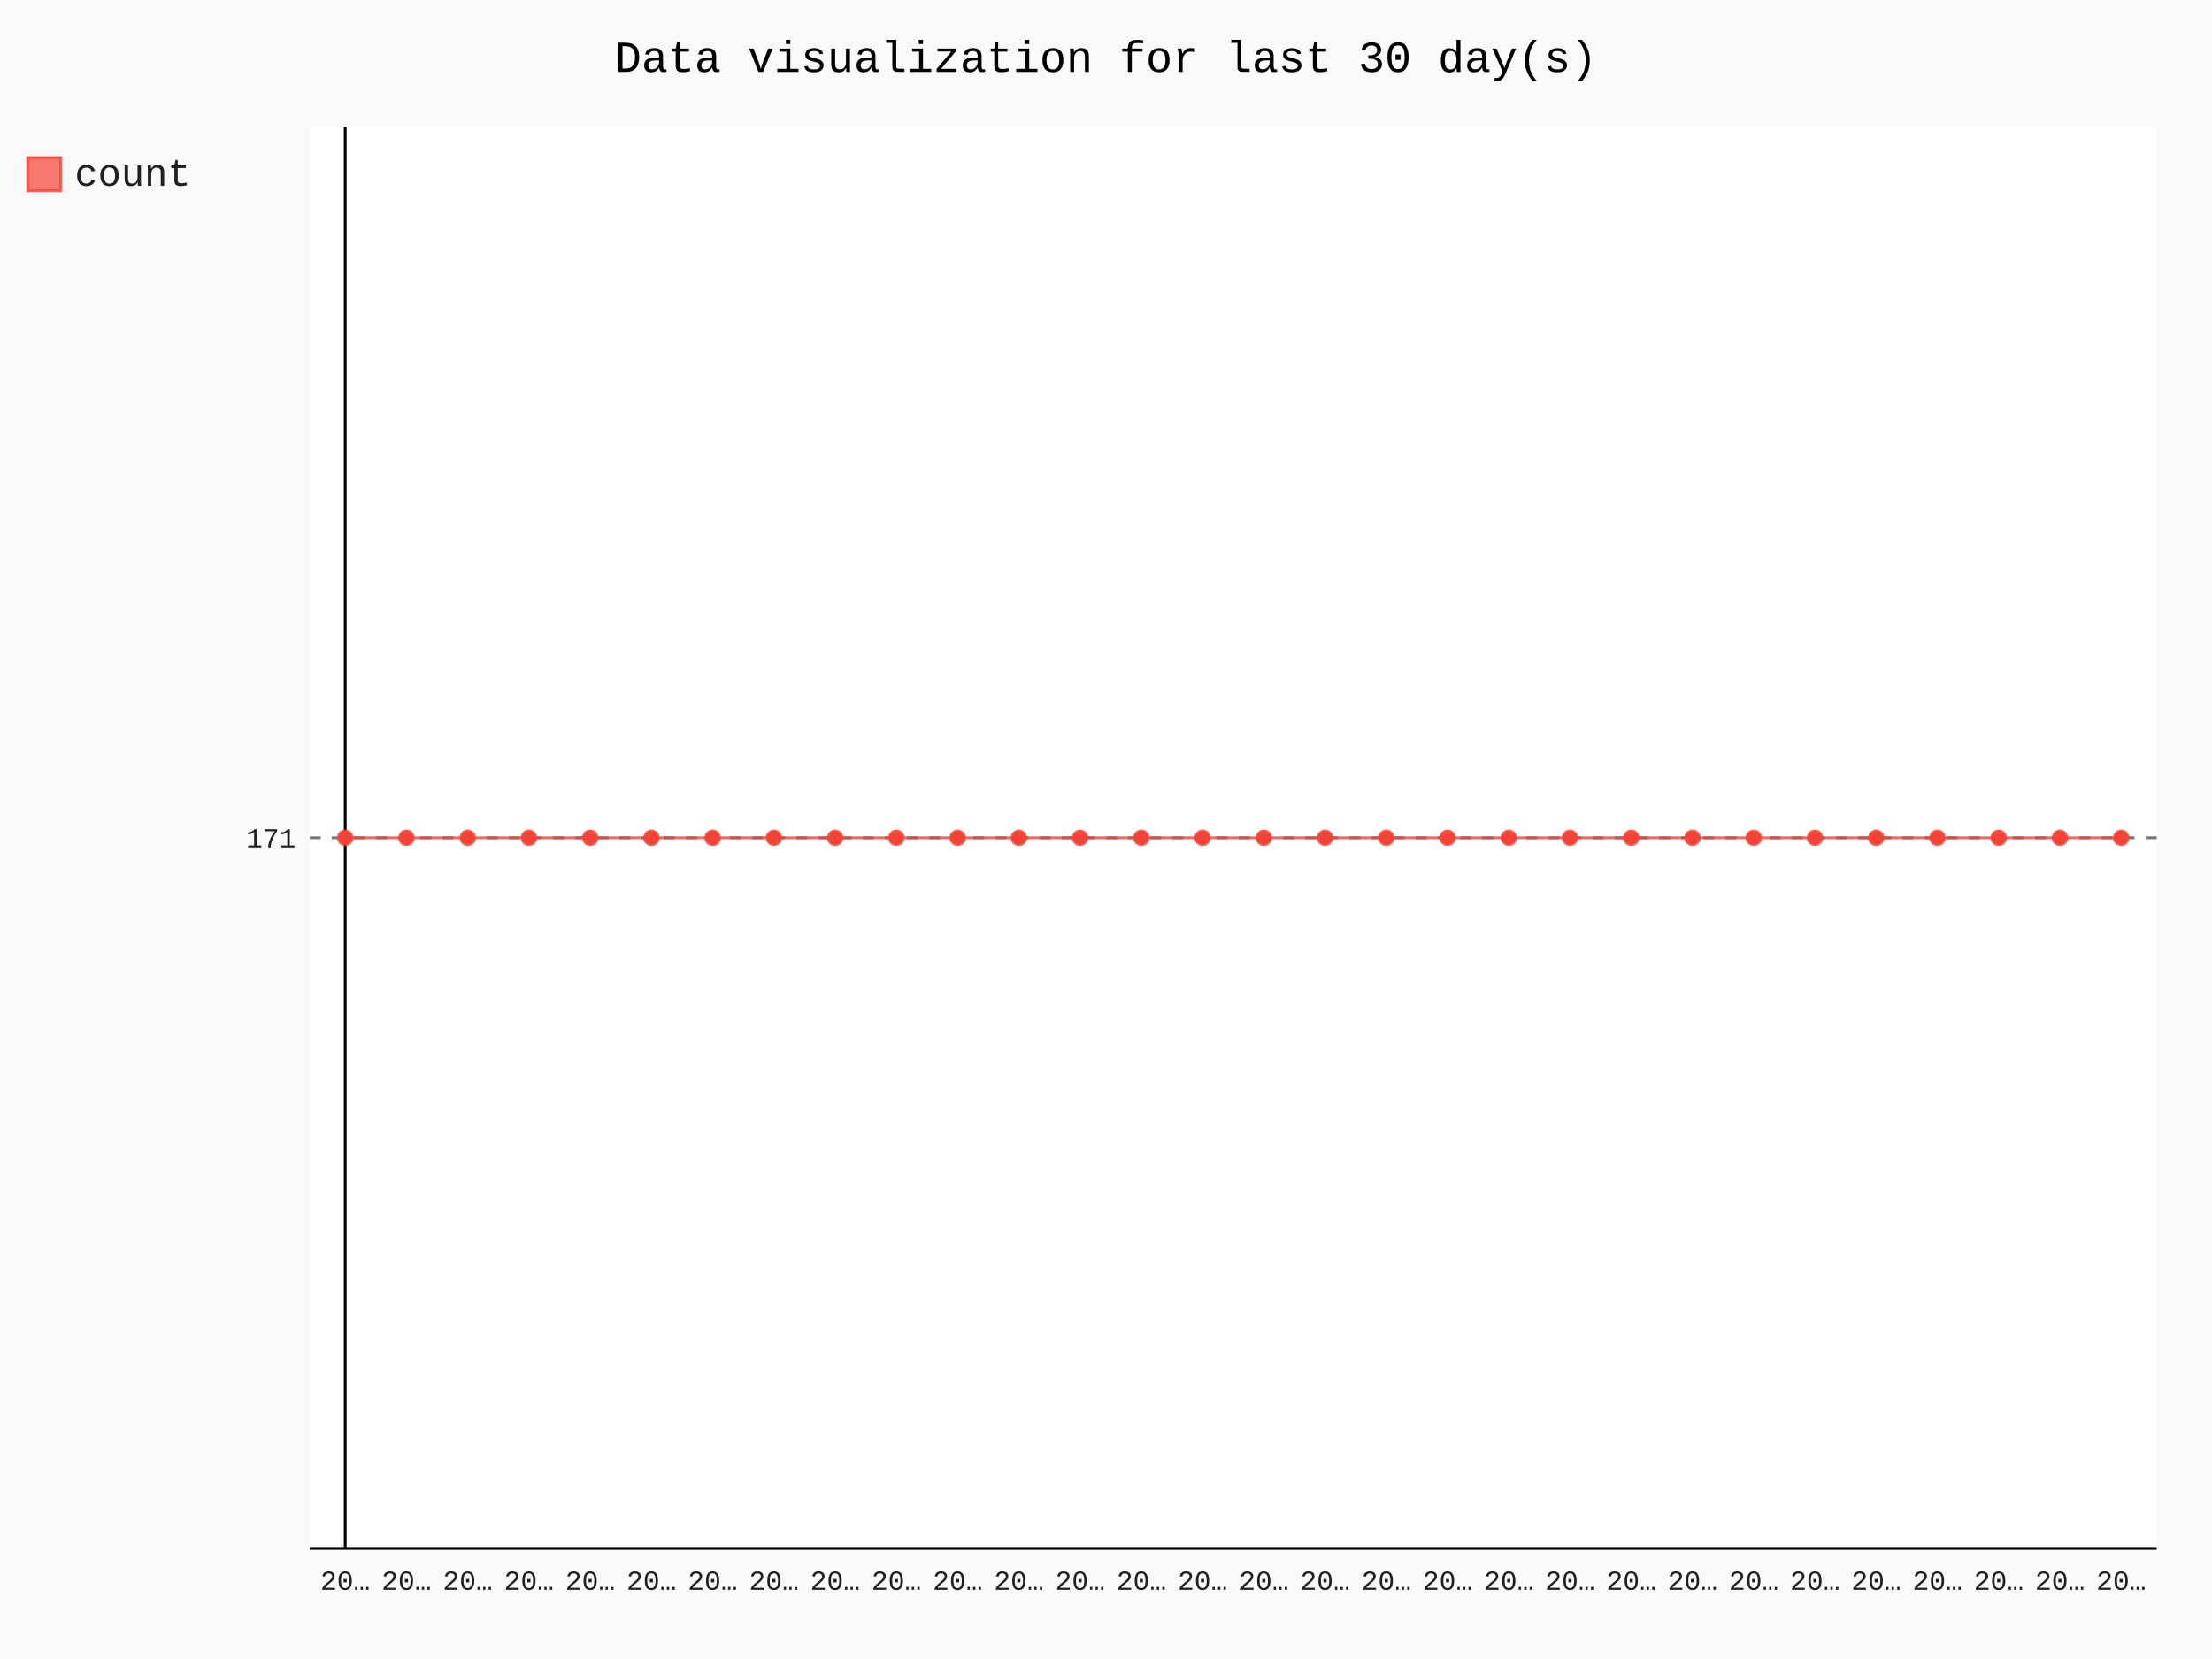
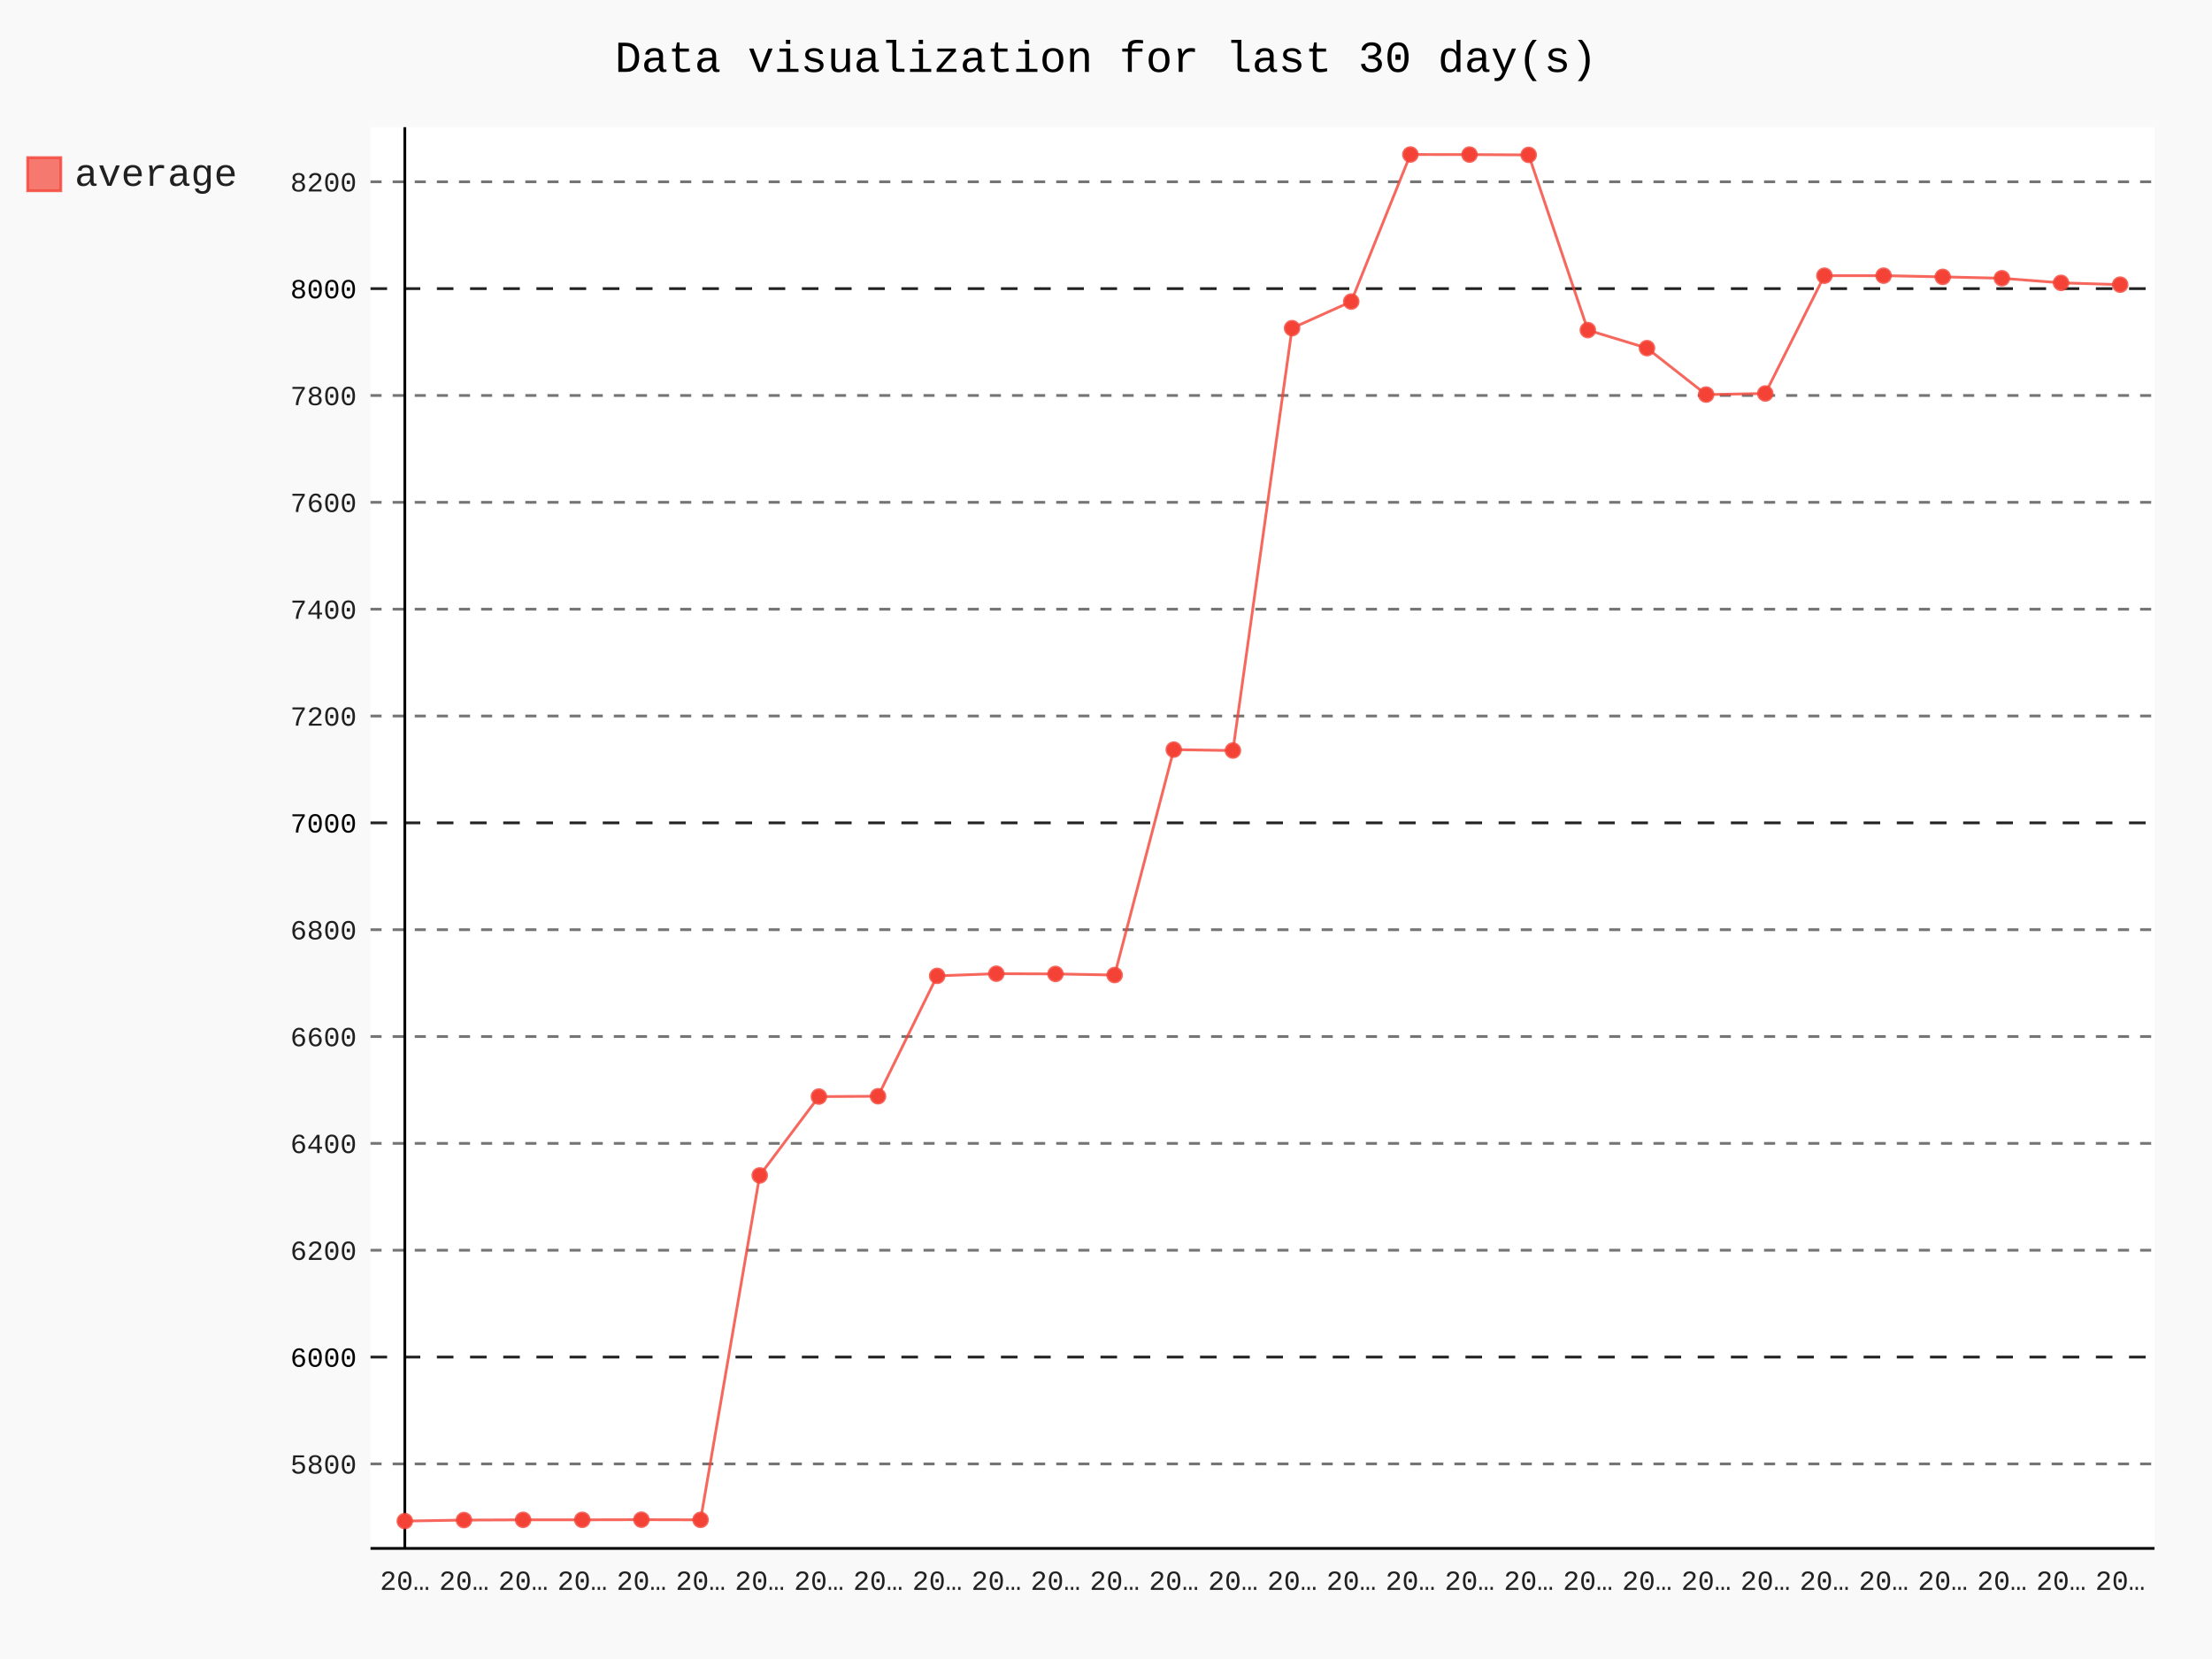
- <svg xmlns="http://www.w3.org/2000/svg" id="chart-b89476a6-57f1-471c-a500-ad2b13c57df0" class="pygal-chart" viewBox="0 0 800 600">
+ <svg xmlns="http://www.w3.org/2000/svg" id="chart-b32dbc73-00fb-408c-bb18-6d2e215580d8" class="pygal-chart" viewBox="0 0 800 600">
  <defs>
-     <style type="text/css">#chart-b89476a6-57f1-471c-a500-ad2b13c57df0{-webkit-user-select:none;-webkit-font-smoothing:antialiased;font-family:Consolas,"Liberation Mono",Menlo,Courier,monospace}#chart-b89476a6-57f1-471c-a500-ad2b13c57df0 .title{font-family:Consolas,"Liberation Mono",Menlo,Courier,monospace;font-size:16px}#chart-b89476a6-57f1-471c-a500-ad2b13c57df0 .legends .legend text{font-family:Consolas,"Liberation Mono",Menlo,Courier,monospace;font-size:14px}#chart-b89476a6-57f1-471c-a500-ad2b13c57df0 .axis text{font-family:Consolas,"Liberation Mono",Menlo,Courier,monospace;font-size:10px}#chart-b89476a6-57f1-471c-a500-ad2b13c57df0 .axis text.major{font-family:Consolas,"Liberation Mono",Menlo,Courier,monospace;font-size:10px}#chart-b89476a6-57f1-471c-a500-ad2b13c57df0 .text-overlay text.value{font-family:Consolas,"Liberation Mono",Menlo,Courier,monospace;font-size:16px}#chart-b89476a6-57f1-471c-a500-ad2b13c57df0 .text-overlay text.label{font-family:Consolas,"Liberation Mono",Menlo,Courier,monospace;font-size:10px}#chart-b89476a6-57f1-471c-a500-ad2b13c57df0 .tooltip{font-family:Consolas,"Liberation Mono",Menlo,Courier,monospace;font-size:14px}#chart-b89476a6-57f1-471c-a500-ad2b13c57df0 text.no_data{font-family:Consolas,"Liberation Mono",Menlo,Courier,monospace;font-size:64px}
- #chart-b89476a6-57f1-471c-a500-ad2b13c57df0{background-color:rgba(249,249,249,1)}#chart-b89476a6-57f1-471c-a500-ad2b13c57df0 path,#chart-b89476a6-57f1-471c-a500-ad2b13c57df0 line,#chart-b89476a6-57f1-471c-a500-ad2b13c57df0 rect,#chart-b89476a6-57f1-471c-a500-ad2b13c57df0 circle{-webkit-transition:150ms;-moz-transition:150ms;transition:150ms}#chart-b89476a6-57f1-471c-a500-ad2b13c57df0 .graph &gt; .background{fill:rgba(249,249,249,1)}#chart-b89476a6-57f1-471c-a500-ad2b13c57df0 .plot &gt; .background{fill:rgba(255,255,255,1)}#chart-b89476a6-57f1-471c-a500-ad2b13c57df0 .graph{fill:rgba(0,0,0,.87)}#chart-b89476a6-57f1-471c-a500-ad2b13c57df0 text.no_data{fill:rgba(0,0,0,1)}#chart-b89476a6-57f1-471c-a500-ad2b13c57df0 .title{fill:rgba(0,0,0,1)}#chart-b89476a6-57f1-471c-a500-ad2b13c57df0 .legends .legend text{fill:rgba(0,0,0,.87)}#chart-b89476a6-57f1-471c-a500-ad2b13c57df0 .legends .legend:hover text{fill:rgba(0,0,0,1)}#chart-b89476a6-57f1-471c-a500-ad2b13c57df0 .axis .line{stroke:rgba(0,0,0,1)}#chart-b89476a6-57f1-471c-a500-ad2b13c57df0 .axis .guide.line{stroke:rgba(0,0,0,.54)}#chart-b89476a6-57f1-471c-a500-ad2b13c57df0 .axis .major.line{stroke:rgba(0,0,0,.87)}#chart-b89476a6-57f1-471c-a500-ad2b13c57df0 .axis text.major{fill:rgba(0,0,0,1)}#chart-b89476a6-57f1-471c-a500-ad2b13c57df0 .axis.y .guides:hover .guide.line,#chart-b89476a6-57f1-471c-a500-ad2b13c57df0 .line-graph .axis.x .guides:hover .guide.line,#chart-b89476a6-57f1-471c-a500-ad2b13c57df0 .stackedline-graph .axis.x .guides:hover .guide.line,#chart-b89476a6-57f1-471c-a500-ad2b13c57df0 .xy-graph .axis.x .guides:hover .guide.line{stroke:rgba(0,0,0,1)}#chart-b89476a6-57f1-471c-a500-ad2b13c57df0 .axis .guides:hover text{fill:rgba(0,0,0,1)}#chart-b89476a6-57f1-471c-a500-ad2b13c57df0 .reactive{fill-opacity:.7;stroke-opacity:.8}#chart-b89476a6-57f1-471c-a500-ad2b13c57df0 .ci{stroke:rgba(0,0,0,.87)}#chart-b89476a6-57f1-471c-a500-ad2b13c57df0 .reactive.active,#chart-b89476a6-57f1-471c-a500-ad2b13c57df0 .active .reactive{fill-opacity:.8;stroke-opacity:.9;stroke-width:4}#chart-b89476a6-57f1-471c-a500-ad2b13c57df0 .ci .reactive.active{stroke-width:1.5}#chart-b89476a6-57f1-471c-a500-ad2b13c57df0 .series text{fill:rgba(0,0,0,1)}#chart-b89476a6-57f1-471c-a500-ad2b13c57df0 .tooltip rect{fill:rgba(255,255,255,1);stroke:rgba(0,0,0,1);-webkit-transition:opacity 150ms;-moz-transition:opacity 150ms;transition:opacity 150ms}#chart-b89476a6-57f1-471c-a500-ad2b13c57df0 .tooltip .label{fill:rgba(0,0,0,.87)}#chart-b89476a6-57f1-471c-a500-ad2b13c57df0 .tooltip .label{fill:rgba(0,0,0,.87)}#chart-b89476a6-57f1-471c-a500-ad2b13c57df0 .tooltip .legend{font-size:.8em;fill:rgba(0,0,0,.54)}#chart-b89476a6-57f1-471c-a500-ad2b13c57df0 .tooltip .x_label{font-size:.6em;fill:rgba(0,0,0,1)}#chart-b89476a6-57f1-471c-a500-ad2b13c57df0 .tooltip .xlink{font-size:.5em;text-decoration:underline}#chart-b89476a6-57f1-471c-a500-ad2b13c57df0 .tooltip .value{font-size:1.5em}#chart-b89476a6-57f1-471c-a500-ad2b13c57df0 .bound{font-size:.5em}#chart-b89476a6-57f1-471c-a500-ad2b13c57df0 .max-value{font-size:.75em;fill:rgba(0,0,0,.54)}#chart-b89476a6-57f1-471c-a500-ad2b13c57df0 .map-element{fill:rgba(255,255,255,1);stroke:rgba(0,0,0,.54) !important}#chart-b89476a6-57f1-471c-a500-ad2b13c57df0 .map-element .reactive{fill-opacity:inherit;stroke-opacity:inherit}#chart-b89476a6-57f1-471c-a500-ad2b13c57df0 .color-0,#chart-b89476a6-57f1-471c-a500-ad2b13c57df0 .color-0 a:visited{stroke:#F44336;fill:#F44336}#chart-b89476a6-57f1-471c-a500-ad2b13c57df0 .text-overlay .color-0 text{fill:black}
- #chart-b89476a6-57f1-471c-a500-ad2b13c57df0 text.no_data{text-anchor:middle}#chart-b89476a6-57f1-471c-a500-ad2b13c57df0 .guide.line{fill:none}#chart-b89476a6-57f1-471c-a500-ad2b13c57df0 .centered{text-anchor:middle}#chart-b89476a6-57f1-471c-a500-ad2b13c57df0 .title{text-anchor:middle}#chart-b89476a6-57f1-471c-a500-ad2b13c57df0 .legends .legend text{fill-opacity:1}#chart-b89476a6-57f1-471c-a500-ad2b13c57df0 .axis.x text{text-anchor:middle}#chart-b89476a6-57f1-471c-a500-ad2b13c57df0 .axis.x:not(.web) text[transform]{text-anchor:start}#chart-b89476a6-57f1-471c-a500-ad2b13c57df0 .axis.x:not(.web) text[transform].backwards{text-anchor:end}#chart-b89476a6-57f1-471c-a500-ad2b13c57df0 .axis.y text{text-anchor:end}#chart-b89476a6-57f1-471c-a500-ad2b13c57df0 .axis.y text[transform].backwards{text-anchor:start}#chart-b89476a6-57f1-471c-a500-ad2b13c57df0 .axis.y2 text{text-anchor:start}#chart-b89476a6-57f1-471c-a500-ad2b13c57df0 .axis.y2 text[transform].backwards{text-anchor:end}#chart-b89476a6-57f1-471c-a500-ad2b13c57df0 .axis .guide.line{stroke-dasharray:4,4}#chart-b89476a6-57f1-471c-a500-ad2b13c57df0 .axis .major.guide.line{stroke-dasharray:6,6}#chart-b89476a6-57f1-471c-a500-ad2b13c57df0 .horizontal .axis.y .guide.line,#chart-b89476a6-57f1-471c-a500-ad2b13c57df0 .horizontal .axis.y2 .guide.line,#chart-b89476a6-57f1-471c-a500-ad2b13c57df0 .vertical .axis.x .guide.line{opacity:0}#chart-b89476a6-57f1-471c-a500-ad2b13c57df0 .horizontal .axis.always_show .guide.line,#chart-b89476a6-57f1-471c-a500-ad2b13c57df0 .vertical .axis.always_show .guide.line{opacity:1 !important}#chart-b89476a6-57f1-471c-a500-ad2b13c57df0 .axis.y .guides:hover .guide.line,#chart-b89476a6-57f1-471c-a500-ad2b13c57df0 .axis.y2 .guides:hover .guide.line,#chart-b89476a6-57f1-471c-a500-ad2b13c57df0 .axis.x .guides:hover .guide.line{opacity:1}#chart-b89476a6-57f1-471c-a500-ad2b13c57df0 .axis .guides:hover text{opacity:1}#chart-b89476a6-57f1-471c-a500-ad2b13c57df0 .nofill{fill:none}#chart-b89476a6-57f1-471c-a500-ad2b13c57df0 .subtle-fill{fill-opacity:.2}#chart-b89476a6-57f1-471c-a500-ad2b13c57df0 .dot{stroke-width:1px;fill-opacity:1}#chart-b89476a6-57f1-471c-a500-ad2b13c57df0 .dot.active{stroke-width:5px}#chart-b89476a6-57f1-471c-a500-ad2b13c57df0 .dot.negative{fill:transparent}#chart-b89476a6-57f1-471c-a500-ad2b13c57df0 text,#chart-b89476a6-57f1-471c-a500-ad2b13c57df0 tspan{stroke:none !important}#chart-b89476a6-57f1-471c-a500-ad2b13c57df0 .series text.active{opacity:1}#chart-b89476a6-57f1-471c-a500-ad2b13c57df0 .tooltip rect{fill-opacity:.95;stroke-width:.5}#chart-b89476a6-57f1-471c-a500-ad2b13c57df0 .tooltip text{fill-opacity:1}#chart-b89476a6-57f1-471c-a500-ad2b13c57df0 .showable{visibility:hidden}#chart-b89476a6-57f1-471c-a500-ad2b13c57df0 .showable.shown{visibility:visible}#chart-b89476a6-57f1-471c-a500-ad2b13c57df0 .gauge-background{fill:rgba(229,229,229,1);stroke:none}#chart-b89476a6-57f1-471c-a500-ad2b13c57df0 .bg-lines{stroke:rgba(249,249,249,1);stroke-width:2px}</style>
+     <style type="text/css">#chart-b32dbc73-00fb-408c-bb18-6d2e215580d8{-webkit-user-select:none;-webkit-font-smoothing:antialiased;font-family:Consolas,"Liberation Mono",Menlo,Courier,monospace}#chart-b32dbc73-00fb-408c-bb18-6d2e215580d8 .title{font-family:Consolas,"Liberation Mono",Menlo,Courier,monospace;font-size:16px}#chart-b32dbc73-00fb-408c-bb18-6d2e215580d8 .legends .legend text{font-family:Consolas,"Liberation Mono",Menlo,Courier,monospace;font-size:14px}#chart-b32dbc73-00fb-408c-bb18-6d2e215580d8 .axis text{font-family:Consolas,"Liberation Mono",Menlo,Courier,monospace;font-size:10px}#chart-b32dbc73-00fb-408c-bb18-6d2e215580d8 .axis text.major{font-family:Consolas,"Liberation Mono",Menlo,Courier,monospace;font-size:10px}#chart-b32dbc73-00fb-408c-bb18-6d2e215580d8 .text-overlay text.value{font-family:Consolas,"Liberation Mono",Menlo,Courier,monospace;font-size:16px}#chart-b32dbc73-00fb-408c-bb18-6d2e215580d8 .text-overlay text.label{font-family:Consolas,"Liberation Mono",Menlo,Courier,monospace;font-size:10px}#chart-b32dbc73-00fb-408c-bb18-6d2e215580d8 .tooltip{font-family:Consolas,"Liberation Mono",Menlo,Courier,monospace;font-size:14px}#chart-b32dbc73-00fb-408c-bb18-6d2e215580d8 text.no_data{font-family:Consolas,"Liberation Mono",Menlo,Courier,monospace;font-size:64px}
+ #chart-b32dbc73-00fb-408c-bb18-6d2e215580d8{background-color:rgba(249,249,249,1)}#chart-b32dbc73-00fb-408c-bb18-6d2e215580d8 path,#chart-b32dbc73-00fb-408c-bb18-6d2e215580d8 line,#chart-b32dbc73-00fb-408c-bb18-6d2e215580d8 rect,#chart-b32dbc73-00fb-408c-bb18-6d2e215580d8 circle{-webkit-transition:150ms;-moz-transition:150ms;transition:150ms}#chart-b32dbc73-00fb-408c-bb18-6d2e215580d8 .graph &gt; .background{fill:rgba(249,249,249,1)}#chart-b32dbc73-00fb-408c-bb18-6d2e215580d8 .plot &gt; .background{fill:rgba(255,255,255,1)}#chart-b32dbc73-00fb-408c-bb18-6d2e215580d8 .graph{fill:rgba(0,0,0,.87)}#chart-b32dbc73-00fb-408c-bb18-6d2e215580d8 text.no_data{fill:rgba(0,0,0,1)}#chart-b32dbc73-00fb-408c-bb18-6d2e215580d8 .title{fill:rgba(0,0,0,1)}#chart-b32dbc73-00fb-408c-bb18-6d2e215580d8 .legends .legend text{fill:rgba(0,0,0,.87)}#chart-b32dbc73-00fb-408c-bb18-6d2e215580d8 .legends .legend:hover text{fill:rgba(0,0,0,1)}#chart-b32dbc73-00fb-408c-bb18-6d2e215580d8 .axis .line{stroke:rgba(0,0,0,1)}#chart-b32dbc73-00fb-408c-bb18-6d2e215580d8 .axis .guide.line{stroke:rgba(0,0,0,.54)}#chart-b32dbc73-00fb-408c-bb18-6d2e215580d8 .axis .major.line{stroke:rgba(0,0,0,.87)}#chart-b32dbc73-00fb-408c-bb18-6d2e215580d8 .axis text.major{fill:rgba(0,0,0,1)}#chart-b32dbc73-00fb-408c-bb18-6d2e215580d8 .axis.y .guides:hover .guide.line,#chart-b32dbc73-00fb-408c-bb18-6d2e215580d8 .line-graph .axis.x .guides:hover .guide.line,#chart-b32dbc73-00fb-408c-bb18-6d2e215580d8 .stackedline-graph .axis.x .guides:hover .guide.line,#chart-b32dbc73-00fb-408c-bb18-6d2e215580d8 .xy-graph .axis.x .guides:hover .guide.line{stroke:rgba(0,0,0,1)}#chart-b32dbc73-00fb-408c-bb18-6d2e215580d8 .axis .guides:hover text{fill:rgba(0,0,0,1)}#chart-b32dbc73-00fb-408c-bb18-6d2e215580d8 .reactive{fill-opacity:.7;stroke-opacity:.8}#chart-b32dbc73-00fb-408c-bb18-6d2e215580d8 .ci{stroke:rgba(0,0,0,.87)}#chart-b32dbc73-00fb-408c-bb18-6d2e215580d8 .reactive.active,#chart-b32dbc73-00fb-408c-bb18-6d2e215580d8 .active .reactive{fill-opacity:.8;stroke-opacity:.9;stroke-width:4}#chart-b32dbc73-00fb-408c-bb18-6d2e215580d8 .ci .reactive.active{stroke-width:1.5}#chart-b32dbc73-00fb-408c-bb18-6d2e215580d8 .series text{fill:rgba(0,0,0,1)}#chart-b32dbc73-00fb-408c-bb18-6d2e215580d8 .tooltip rect{fill:rgba(255,255,255,1);stroke:rgba(0,0,0,1);-webkit-transition:opacity 150ms;-moz-transition:opacity 150ms;transition:opacity 150ms}#chart-b32dbc73-00fb-408c-bb18-6d2e215580d8 .tooltip .label{fill:rgba(0,0,0,.87)}#chart-b32dbc73-00fb-408c-bb18-6d2e215580d8 .tooltip .label{fill:rgba(0,0,0,.87)}#chart-b32dbc73-00fb-408c-bb18-6d2e215580d8 .tooltip .legend{font-size:.8em;fill:rgba(0,0,0,.54)}#chart-b32dbc73-00fb-408c-bb18-6d2e215580d8 .tooltip .x_label{font-size:.6em;fill:rgba(0,0,0,1)}#chart-b32dbc73-00fb-408c-bb18-6d2e215580d8 .tooltip .xlink{font-size:.5em;text-decoration:underline}#chart-b32dbc73-00fb-408c-bb18-6d2e215580d8 .tooltip .value{font-size:1.5em}#chart-b32dbc73-00fb-408c-bb18-6d2e215580d8 .bound{font-size:.5em}#chart-b32dbc73-00fb-408c-bb18-6d2e215580d8 .max-value{font-size:.75em;fill:rgba(0,0,0,.54)}#chart-b32dbc73-00fb-408c-bb18-6d2e215580d8 .map-element{fill:rgba(255,255,255,1);stroke:rgba(0,0,0,.54) !important}#chart-b32dbc73-00fb-408c-bb18-6d2e215580d8 .map-element .reactive{fill-opacity:inherit;stroke-opacity:inherit}#chart-b32dbc73-00fb-408c-bb18-6d2e215580d8 .color-0,#chart-b32dbc73-00fb-408c-bb18-6d2e215580d8 .color-0 a:visited{stroke:#F44336;fill:#F44336}#chart-b32dbc73-00fb-408c-bb18-6d2e215580d8 .text-overlay .color-0 text{fill:black}
+ #chart-b32dbc73-00fb-408c-bb18-6d2e215580d8 text.no_data{text-anchor:middle}#chart-b32dbc73-00fb-408c-bb18-6d2e215580d8 .guide.line{fill:none}#chart-b32dbc73-00fb-408c-bb18-6d2e215580d8 .centered{text-anchor:middle}#chart-b32dbc73-00fb-408c-bb18-6d2e215580d8 .title{text-anchor:middle}#chart-b32dbc73-00fb-408c-bb18-6d2e215580d8 .legends .legend text{fill-opacity:1}#chart-b32dbc73-00fb-408c-bb18-6d2e215580d8 .axis.x text{text-anchor:middle}#chart-b32dbc73-00fb-408c-bb18-6d2e215580d8 .axis.x:not(.web) text[transform]{text-anchor:start}#chart-b32dbc73-00fb-408c-bb18-6d2e215580d8 .axis.x:not(.web) text[transform].backwards{text-anchor:end}#chart-b32dbc73-00fb-408c-bb18-6d2e215580d8 .axis.y text{text-anchor:end}#chart-b32dbc73-00fb-408c-bb18-6d2e215580d8 .axis.y text[transform].backwards{text-anchor:start}#chart-b32dbc73-00fb-408c-bb18-6d2e215580d8 .axis.y2 text{text-anchor:start}#chart-b32dbc73-00fb-408c-bb18-6d2e215580d8 .axis.y2 text[transform].backwards{text-anchor:end}#chart-b32dbc73-00fb-408c-bb18-6d2e215580d8 .axis .guide.line{stroke-dasharray:4,4}#chart-b32dbc73-00fb-408c-bb18-6d2e215580d8 .axis .major.guide.line{stroke-dasharray:6,6}#chart-b32dbc73-00fb-408c-bb18-6d2e215580d8 .horizontal .axis.y .guide.line,#chart-b32dbc73-00fb-408c-bb18-6d2e215580d8 .horizontal .axis.y2 .guide.line,#chart-b32dbc73-00fb-408c-bb18-6d2e215580d8 .vertical .axis.x .guide.line{opacity:0}#chart-b32dbc73-00fb-408c-bb18-6d2e215580d8 .horizontal .axis.always_show .guide.line,#chart-b32dbc73-00fb-408c-bb18-6d2e215580d8 .vertical .axis.always_show .guide.line{opacity:1 !important}#chart-b32dbc73-00fb-408c-bb18-6d2e215580d8 .axis.y .guides:hover .guide.line,#chart-b32dbc73-00fb-408c-bb18-6d2e215580d8 .axis.y2 .guides:hover .guide.line,#chart-b32dbc73-00fb-408c-bb18-6d2e215580d8 .axis.x .guides:hover .guide.line{opacity:1}#chart-b32dbc73-00fb-408c-bb18-6d2e215580d8 .axis .guides:hover text{opacity:1}#chart-b32dbc73-00fb-408c-bb18-6d2e215580d8 .nofill{fill:none}#chart-b32dbc73-00fb-408c-bb18-6d2e215580d8 .subtle-fill{fill-opacity:.2}#chart-b32dbc73-00fb-408c-bb18-6d2e215580d8 .dot{stroke-width:1px;fill-opacity:1}#chart-b32dbc73-00fb-408c-bb18-6d2e215580d8 .dot.active{stroke-width:5px}#chart-b32dbc73-00fb-408c-bb18-6d2e215580d8 .dot.negative{fill:transparent}#chart-b32dbc73-00fb-408c-bb18-6d2e215580d8 text,#chart-b32dbc73-00fb-408c-bb18-6d2e215580d8 tspan{stroke:none !important}#chart-b32dbc73-00fb-408c-bb18-6d2e215580d8 .series text.active{opacity:1}#chart-b32dbc73-00fb-408c-bb18-6d2e215580d8 .tooltip rect{fill-opacity:.95;stroke-width:.5}#chart-b32dbc73-00fb-408c-bb18-6d2e215580d8 .tooltip text{fill-opacity:1}#chart-b32dbc73-00fb-408c-bb18-6d2e215580d8 .showable{visibility:hidden}#chart-b32dbc73-00fb-408c-bb18-6d2e215580d8 .showable.shown{visibility:visible}#chart-b32dbc73-00fb-408c-bb18-6d2e215580d8 .gauge-background{fill:rgba(229,229,229,1);stroke:none}#chart-b32dbc73-00fb-408c-bb18-6d2e215580d8 .bg-lines{stroke:rgba(249,249,249,1);stroke-width:2px}</style>
  </defs>
  <g class="graph line-graph vertical">
    <rect x="0" y="0" width="800" height="600" class="background" />
-     <g transform="translate(112, 46)" class="plot">
-       <rect x="0" y="0" width="668.0" height="514" class="background" />
+     <g transform="translate(134, 46)" class="plot">
+       <rect x="0" y="0" width="645.2" height="514" class="background" />
      <g class="axis y always_show">
-         <path d="M0 514 h668" class="line" />
-         <g class="guides">
-           <path d="M0 257 h668" class="guide line" />
-           <text x="-5" y="260.5" class="">171</text>
+         <path d="M0 514 h645.2" class="line" />
+         <g class="guides">
+           <path d="M0 483.445 h645.2" class="guide line" />
+           <text x="-5" y="486.945" class="">5800</text>
+         </g>
+         <g class="guides">
+           <path d="M0 444.803 h645.2" class="major guide line" />
+           <text x="-5" y="448.303" class="major">6000</text>
+         </g>
+         <g class="guides">
+           <path d="M0 406.162 h645.2" class="guide line" />
+           <text x="-5" y="409.662" class="">6200</text>
+         </g>
+         <g class="guides">
+           <path d="M0 367.52 h645.2" class="guide line" />
+           <text x="-5" y="371.02" class="">6400</text>
+         </g>
+         <g class="guides">
+           <path d="M0 328.879 h645.2" class="guide line" />
+           <text x="-5" y="332.379" class="">6600</text>
+         </g>
+         <g class="guides">
+           <path d="M0 290.237 h645.2" class="guide line" />
+           <text x="-5" y="293.737" class="">6800</text>
+         </g>
+         <g class="guides">
+           <path d="M0 251.595 h645.2" class="major guide line" />
+           <text x="-5" y="255.095" class="major">7000</text>
+         </g>
+         <g class="guides">
+           <path d="M0 212.954 h645.2" class="guide line" />
+           <text x="-5" y="216.454" class="">7200</text>
+         </g>
+         <g class="guides">
+           <path d="M0 174.312 h645.2" class="guide line" />
+           <text x="-5" y="177.812" class="">7400</text>
+         </g>
+         <g class="guides">
+           <path d="M0 135.671 h645.2" class="guide line" />
+           <text x="-5" y="139.171" class="">7600</text>
+         </g>
+         <g class="guides">
+           <path d="M0 97.029 h645.2" class="guide line" />
+           <text x="-5" y="100.529" class="">7800</text>
+         </g>
+         <g class="guides">
+           <path d="M0 58.387 h645.2" class="major guide line" />
+           <text x="-5" y="61.887" class="major">8000</text>
+         </g>
+         <g class="guides">
+           <path d="M0 19.746 h645.2" class="guide line" />
+           <text x="-5" y="23.246" class="">8200</text>
        </g>
      </g>
      <g class="axis x">
        <g class="guides">
-           <path d="M12.846 0 v514" class="line" />
-           <text x="12.846" y="529.0" class="">20…</text>
-         </g>
-         <g class="guides">
-           <path d="M34.995 0 v514" class="guide line" />
-           <text x="34.995" y="529.0" class="">20…</text>
-         </g>
-         <g class="guides">
-           <path d="M57.143 0 v514" class="guide line" />
-           <text x="57.143" y="529.0" class="">20…</text>
-         </g>
-         <g class="guides">
-           <path d="M79.292 0 v514" class="guide line" />
-           <text x="79.292" y="529.0" class="">20…</text>
-         </g>
-         <g class="guides">
-           <path d="M101.44 0 v514" class="guide line" />
-           <text x="101.44" y="529.0" class="">20…</text>
-         </g>
-         <g class="guides">
-           <path d="M123.589 0 v514" class="guide line" />
-           <text x="123.589" y="529.0" class="">20…</text>
-         </g>
-         <g class="guides">
-           <path d="M145.737 0 v514" class="guide line" />
-           <text x="145.737" y="529.0" class="">20…</text>
-         </g>
-         <g class="guides">
-           <path d="M167.886 0 v514" class="guide line" />
-           <text x="167.886" y="529.0" class="">20…</text>
-         </g>
-         <g class="guides">
-           <path d="M190.034 0 v514" class="guide line" />
-           <text x="190.034" y="529.0" class="">20…</text>
-         </g>
-         <g class="guides">
-           <path d="M212.183 0 v514" class="guide line" />
-           <text x="212.183" y="529.0" class="">20…</text>
-         </g>
-         <g class="guides">
-           <path d="M234.332 0 v514" class="guide line" />
-           <text x="234.332" y="529.0" class="">20…</text>
-         </g>
-         <g class="guides">
-           <path d="M256.48 0 v514" class="guide line" />
-           <text x="256.48" y="529.0" class="">20…</text>
-         </g>
-         <g class="guides">
-           <path d="M278.629 0 v514" class="guide line" />
-           <text x="278.629" y="529.0" class="">20…</text>
-         </g>
-         <g class="guides">
-           <path d="M300.777 0 v514" class="guide line" />
-           <text x="300.777" y="529.0" class="">20…</text>
-         </g>
-         <g class="guides">
-           <path d="M322.926 0 v514" class="guide line" />
-           <text x="322.926" y="529.0" class="">20…</text>
-         </g>
-         <g class="guides">
-           <path d="M345.074 0 v514" class="guide line" />
-           <text x="345.074" y="529.0" class="">20…</text>
-         </g>
-         <g class="guides">
-           <path d="M367.223 0 v514" class="guide line" />
-           <text x="367.223" y="529.0" class="">20…</text>
-         </g>
-         <g class="guides">
-           <path d="M389.371 0 v514" class="guide line" />
-           <text x="389.371" y="529.0" class="">20…</text>
-         </g>
-         <g class="guides">
-           <path d="M411.52 0 v514" class="guide line" />
-           <text x="411.52" y="529.0" class="">20…</text>
-         </g>
-         <g class="guides">
-           <path d="M433.668 0 v514" class="guide line" />
-           <text x="433.668" y="529.0" class="">20…</text>
-         </g>
-         <g class="guides">
-           <path d="M455.817 0 v514" class="guide line" />
-           <text x="455.817" y="529.0" class="">20…</text>
-         </g>
-         <g class="guides">
-           <path d="M477.966 0 v514" class="guide line" />
-           <text x="477.966" y="529.0" class="">20…</text>
-         </g>
-         <g class="guides">
-           <path d="M500.114 0 v514" class="guide line" />
-           <text x="500.114" y="529.0" class="">20…</text>
-         </g>
-         <g class="guides">
-           <path d="M522.263 0 v514" class="guide line" />
-           <text x="522.263" y="529.0" class="">20…</text>
-         </g>
-         <g class="guides">
-           <path d="M544.411 0 v514" class="guide line" />
-           <text x="544.411" y="529.0" class="">20…</text>
-         </g>
-         <g class="guides">
-           <path d="M566.56 0 v514" class="guide line" />
-           <text x="566.56" y="529.0" class="">20…</text>
-         </g>
-         <g class="guides">
-           <path d="M588.708 0 v514" class="guide line" />
-           <text x="588.708" y="529.0" class="">20…</text>
-         </g>
-         <g class="guides">
-           <path d="M610.857 0 v514" class="guide line" />
-           <text x="610.857" y="529.0" class="">20…</text>
-         </g>
-         <g class="guides">
-           <path d="M633.005 0 v514" class="guide line" />
-           <text x="633.005" y="529.0" class="">20…</text>
-         </g>
-         <g class="guides">
-           <path d="M655.154 0 v514" class="guide line" />
-           <text x="655.154" y="529.0" class="">20…</text>
+           <path d="M12.408 0 v514" class="line" />
+           <text x="12.408" y="529.0" class="">20…</text>
+         </g>
+         <g class="guides">
+           <path d="M33.8 0 v514" class="guide line" />
+           <text x="33.8" y="529.0" class="">20…</text>
+         </g>
+         <g class="guides">
+           <path d="M55.193 0 v514" class="guide line" />
+           <text x="55.193" y="529.0" class="">20…</text>
+         </g>
+         <g class="guides">
+           <path d="M76.585 0 v514" class="guide line" />
+           <text x="76.585" y="529.0" class="">20…</text>
+         </g>
+         <g class="guides">
+           <path d="M97.978 0 v514" class="guide line" />
+           <text x="97.978" y="529.0" class="">20…</text>
+         </g>
+         <g class="guides">
+           <path d="M119.371 0 v514" class="guide line" />
+           <text x="119.371" y="529.0" class="">20…</text>
+         </g>
+         <g class="guides">
+           <path d="M140.763 0 v514" class="guide line" />
+           <text x="140.763" y="529.0" class="">20…</text>
+         </g>
+         <g class="guides">
+           <path d="M162.156 0 v514" class="guide line" />
+           <text x="162.156" y="529.0" class="">20…</text>
+         </g>
+         <g class="guides">
+           <path d="M183.548 0 v514" class="guide line" />
+           <text x="183.548" y="529.0" class="">20…</text>
+         </g>
+         <g class="guides">
+           <path d="M204.941 0 v514" class="guide line" />
+           <text x="204.941" y="529.0" class="">20…</text>
+         </g>
+         <g class="guides">
+           <path d="M226.333 0 v514" class="guide line" />
+           <text x="226.333" y="529.0" class="">20…</text>
+         </g>
+         <g class="guides">
+           <path d="M247.726 0 v514" class="guide line" />
+           <text x="247.726" y="529.0" class="">20…</text>
+         </g>
+         <g class="guides">
+           <path d="M269.119 0 v514" class="guide line" />
+           <text x="269.119" y="529.0" class="">20…</text>
+         </g>
+         <g class="guides">
+           <path d="M290.511 0 v514" class="guide line" />
+           <text x="290.511" y="529.0" class="">20…</text>
+         </g>
+         <g class="guides">
+           <path d="M311.904 0 v514" class="guide line" />
+           <text x="311.904" y="529.0" class="">20…</text>
+         </g>
+         <g class="guides">
+           <path d="M333.296 0 v514" class="guide line" />
+           <text x="333.296" y="529.0" class="">20…</text>
+         </g>
+         <g class="guides">
+           <path d="M354.689 0 v514" class="guide line" />
+           <text x="354.689" y="529.0" class="">20…</text>
+         </g>
+         <g class="guides">
+           <path d="M376.081 0 v514" class="guide line" />
+           <text x="376.081" y="529.0" class="">20…</text>
+         </g>
+         <g class="guides">
+           <path d="M397.474 0 v514" class="guide line" />
+           <text x="397.474" y="529.0" class="">20…</text>
+         </g>
+         <g class="guides">
+           <path d="M418.867 0 v514" class="guide line" />
+           <text x="418.867" y="529.0" class="">20…</text>
+         </g>
+         <g class="guides">
+           <path d="M440.259 0 v514" class="guide line" />
+           <text x="440.259" y="529.0" class="">20…</text>
+         </g>
+         <g class="guides">
+           <path d="M461.652 0 v514" class="guide line" />
+           <text x="461.652" y="529.0" class="">20…</text>
+         </g>
+         <g class="guides">
+           <path d="M483.044 0 v514" class="guide line" />
+           <text x="483.044" y="529.0" class="">20…</text>
+         </g>
+         <g class="guides">
+           <path d="M504.437 0 v514" class="guide line" />
+           <text x="504.437" y="529.0" class="">20…</text>
+         </g>
+         <g class="guides">
+           <path d="M525.829 0 v514" class="guide line" />
+           <text x="525.829" y="529.0" class="">20…</text>
+         </g>
+         <g class="guides">
+           <path d="M547.222 0 v514" class="guide line" />
+           <text x="547.222" y="529.0" class="">20…</text>
+         </g>
+         <g class="guides">
+           <path d="M568.615 0 v514" class="guide line" />
+           <text x="568.615" y="529.0" class="">20…</text>
+         </g>
+         <g class="guides">
+           <path d="M590.007 0 v514" class="guide line" />
+           <text x="590.007" y="529.0" class="">20…</text>
+         </g>
+         <g class="guides">
+           <path d="M611.4 0 v514" class="guide line" />
+           <text x="611.4" y="529.0" class="">20…</text>
+         </g>
+         <g class="guides">
+           <path d="M632.792 0 v514" class="guide line" />
+           <text x="632.792" y="529.0" class="">20…</text>
        </g>
      </g>
      <g class="series serie-0 color-0">
-         <path d="M12.846 257 L34.995 257 57.143 257 79.292 257 101.44 257 123.589 257 145.737 257 167.886 257 190.034 257 212.183 257 234.332 257 256.48 257 278.629 257 300.777 257 322.926 257 345.074 257 367.223 257 389.371 257 411.52 257 433.668 257 455.817 257 477.966 257 500.114 257 522.263 257 544.411 257 566.56 257 588.708 257 610.857 257 633.005 257 655.154 257" class="line reactive nofill" />
+         <path d="M12.408 504.115 L33.8 503.758 55.193 503.674 76.585 503.667 97.978 503.619 119.371 503.671 140.763 379.102 162.156 350.596 183.548 350.476 204.941 306.936 226.333 306.151 247.726 306.234 269.119 306.636 290.511 225.11 311.904 225.441 333.296 72.686 354.689 63.065 376.081 9.885 397.474 9.909 418.867 10.025 440.259 73.384 461.652 79.902 483.044 96.711 504.437 96.315 525.829 53.705 547.222 53.695 568.615 54.135 590.007 54.631 611.4 56.293 632.792 56.949" class="line reactive nofill" />
      </g>
    </g>
    <g class="titles">
      <text x="400.0" y="26" class="title plot_title">Data visualization for last 30 day(s)</text>
    </g>
-     <g transform="translate(112, 46)" class="plot overlay">
+     <g transform="translate(134, 46)" class="plot overlay">
      <g class="series serie-0 color-0">
        <g class="dots">
-           <circle cx="12.846" cy="257" r="2.5" class="dot reactive tooltip-trigger" />
-         </g>
-         <g class="dots">
-           <circle cx="34.995" cy="257" r="2.5" class="dot reactive tooltip-trigger" />
-         </g>
-         <g class="dots">
-           <circle cx="57.143" cy="257" r="2.5" class="dot reactive tooltip-trigger" />
-         </g>
-         <g class="dots">
-           <circle cx="79.292" cy="257" r="2.5" class="dot reactive tooltip-trigger" />
-         </g>
-         <g class="dots">
-           <circle cx="101.44" cy="257" r="2.5" class="dot reactive tooltip-trigger" />
-         </g>
-         <g class="dots">
-           <circle cx="123.589" cy="257" r="2.5" class="dot reactive tooltip-trigger" />
-         </g>
-         <g class="dots">
-           <circle cx="145.737" cy="257" r="2.5" class="dot reactive tooltip-trigger" />
-         </g>
-         <g class="dots">
-           <circle cx="167.886" cy="257" r="2.5" class="dot reactive tooltip-trigger" />
-         </g>
-         <g class="dots">
-           <circle cx="190.034" cy="257" r="2.5" class="dot reactive tooltip-trigger" />
-         </g>
-         <g class="dots">
-           <circle cx="212.183" cy="257" r="2.5" class="dot reactive tooltip-trigger" />
-         </g>
-         <g class="dots">
-           <circle cx="234.332" cy="257" r="2.5" class="dot reactive tooltip-trigger" />
-         </g>
-         <g class="dots">
-           <circle cx="256.48" cy="257" r="2.5" class="dot reactive tooltip-trigger" />
-         </g>
-         <g class="dots">
-           <circle cx="278.629" cy="257" r="2.5" class="dot reactive tooltip-trigger" />
-         </g>
-         <g class="dots">
-           <circle cx="300.777" cy="257" r="2.5" class="dot reactive tooltip-trigger" />
-         </g>
-         <g class="dots">
-           <circle cx="322.926" cy="257" r="2.5" class="dot reactive tooltip-trigger" />
-         </g>
-         <g class="dots">
-           <circle cx="345.074" cy="257" r="2.5" class="dot reactive tooltip-trigger" />
-         </g>
-         <g class="dots">
-           <circle cx="367.223" cy="257" r="2.5" class="dot reactive tooltip-trigger" />
-         </g>
-         <g class="dots">
-           <circle cx="389.371" cy="257" r="2.5" class="dot reactive tooltip-trigger" />
-         </g>
-         <g class="dots">
-           <circle cx="411.52" cy="257" r="2.5" class="dot reactive tooltip-trigger" />
-         </g>
-         <g class="dots">
-           <circle cx="433.668" cy="257" r="2.5" class="dot reactive tooltip-trigger" />
-         </g>
-         <g class="dots">
-           <circle cx="455.817" cy="257" r="2.5" class="dot reactive tooltip-trigger" />
-         </g>
-         <g class="dots">
-           <circle cx="477.966" cy="257" r="2.5" class="dot reactive tooltip-trigger" />
-         </g>
-         <g class="dots">
-           <circle cx="500.114" cy="257" r="2.5" class="dot reactive tooltip-trigger" />
-         </g>
-         <g class="dots">
-           <circle cx="522.263" cy="257" r="2.5" class="dot reactive tooltip-trigger" />
-         </g>
-         <g class="dots">
-           <circle cx="544.411" cy="257" r="2.5" class="dot reactive tooltip-trigger" />
-         </g>
-         <g class="dots">
-           <circle cx="566.56" cy="257" r="2.5" class="dot reactive tooltip-trigger" />
-         </g>
-         <g class="dots">
-           <circle cx="588.708" cy="257" r="2.5" class="dot reactive tooltip-trigger" />
-         </g>
-         <g class="dots">
-           <circle cx="610.857" cy="257" r="2.5" class="dot reactive tooltip-trigger" />
-         </g>
-         <g class="dots">
-           <circle cx="633.005" cy="257" r="2.5" class="dot reactive tooltip-trigger" />
-         </g>
-         <g class="dots">
-           <circle cx="655.154" cy="257" r="2.5" class="dot reactive tooltip-trigger" />
-         </g>
-       </g>
-     </g>
-     <g transform="translate(112, 46)" class="plot text-overlay">
+           <circle cx="12.408" cy="504.115" r="2.5" class="dot reactive tooltip-trigger" />
+         </g>
+         <g class="dots">
+           <circle cx="33.8" cy="503.758" r="2.5" class="dot reactive tooltip-trigger" />
+         </g>
+         <g class="dots">
+           <circle cx="55.193" cy="503.674" r="2.5" class="dot reactive tooltip-trigger" />
+         </g>
+         <g class="dots">
+           <circle cx="76.585" cy="503.667" r="2.5" class="dot reactive tooltip-trigger" />
+         </g>
+         <g class="dots">
+           <circle cx="97.978" cy="503.619" r="2.5" class="dot reactive tooltip-trigger" />
+         </g>
+         <g class="dots">
+           <circle cx="119.371" cy="503.671" r="2.5" class="dot reactive tooltip-trigger" />
+         </g>
+         <g class="dots">
+           <circle cx="140.763" cy="379.102" r="2.5" class="dot reactive tooltip-trigger" />
+         </g>
+         <g class="dots">
+           <circle cx="162.156" cy="350.596" r="2.5" class="dot reactive tooltip-trigger" />
+         </g>
+         <g class="dots">
+           <circle cx="183.548" cy="350.476" r="2.5" class="dot reactive tooltip-trigger" />
+         </g>
+         <g class="dots">
+           <circle cx="204.941" cy="306.936" r="2.5" class="dot reactive tooltip-trigger" />
+         </g>
+         <g class="dots">
+           <circle cx="226.333" cy="306.151" r="2.5" class="dot reactive tooltip-trigger" />
+         </g>
+         <g class="dots">
+           <circle cx="247.726" cy="306.234" r="2.5" class="dot reactive tooltip-trigger" />
+         </g>
+         <g class="dots">
+           <circle cx="269.119" cy="306.636" r="2.5" class="dot reactive tooltip-trigger" />
+         </g>
+         <g class="dots">
+           <circle cx="290.511" cy="225.11" r="2.5" class="dot reactive tooltip-trigger" />
+         </g>
+         <g class="dots">
+           <circle cx="311.904" cy="225.441" r="2.5" class="dot reactive tooltip-trigger" />
+         </g>
+         <g class="dots">
+           <circle cx="333.296" cy="72.686" r="2.5" class="dot reactive tooltip-trigger" />
+         </g>
+         <g class="dots">
+           <circle cx="354.689" cy="63.065" r="2.5" class="dot reactive tooltip-trigger" />
+         </g>
+         <g class="dots">
+           <circle cx="376.081" cy="9.885" r="2.5" class="dot reactive tooltip-trigger" />
+         </g>
+         <g class="dots">
+           <circle cx="397.474" cy="9.909" r="2.5" class="dot reactive tooltip-trigger" />
+         </g>
+         <g class="dots">
+           <circle cx="418.867" cy="10.025" r="2.5" class="dot reactive tooltip-trigger" />
+         </g>
+         <g class="dots">
+           <circle cx="440.259" cy="73.384" r="2.5" class="dot reactive tooltip-trigger" />
+         </g>
+         <g class="dots">
+           <circle cx="461.652" cy="79.902" r="2.5" class="dot reactive tooltip-trigger" />
+         </g>
+         <g class="dots">
+           <circle cx="483.044" cy="96.711" r="2.5" class="dot reactive tooltip-trigger" />
+         </g>
+         <g class="dots">
+           <circle cx="504.437" cy="96.315" r="2.5" class="dot reactive tooltip-trigger" />
+         </g>
+         <g class="dots">
+           <circle cx="525.829" cy="53.705" r="2.5" class="dot reactive tooltip-trigger" />
+         </g>
+         <g class="dots">
+           <circle cx="547.222" cy="53.695" r="2.5" class="dot reactive tooltip-trigger" />
+         </g>
+         <g class="dots">
+           <circle cx="568.615" cy="54.135" r="2.5" class="dot reactive tooltip-trigger" />
+         </g>
+         <g class="dots">
+           <circle cx="590.007" cy="54.631" r="2.5" class="dot reactive tooltip-trigger" />
+         </g>
+         <g class="dots">
+           <circle cx="611.4" cy="56.293" r="2.5" class="dot reactive tooltip-trigger" />
+         </g>
+         <g class="dots">
+           <circle cx="632.792" cy="56.949" r="2.5" class="dot reactive tooltip-trigger" />
+         </g>
+       </g>
+     </g>
+     <g transform="translate(134, 46)" class="plot text-overlay">
      <g class="series serie-0 color-0" />
    </g>
-     <g transform="translate(112, 46)" class="plot tooltip-overlay">
+     <g transform="translate(134, 46)" class="plot tooltip-overlay">
      <g transform="translate(0 0)" style="opacity: 0" class="tooltip">
        <rect rx="0" ry="0" width="0" height="0" class="tooltip-box" />
        <g class="text" />
      </g>
    </g>
    <g transform="translate(10, 56)" class="legends">
      <g id="activate-serie-0" class="legend reactive activate-serie">
        <rect x="0.0" y="1.0" width="12" height="12" class="color-0 reactive" />
-         <text x="17.0" y="11.2">count</text>
+         <text x="17.0" y="11.2">average</text>
      </g>
    </g>
    <g transform="translate(790, 56)" class="legends" />
  </g>
</svg>
